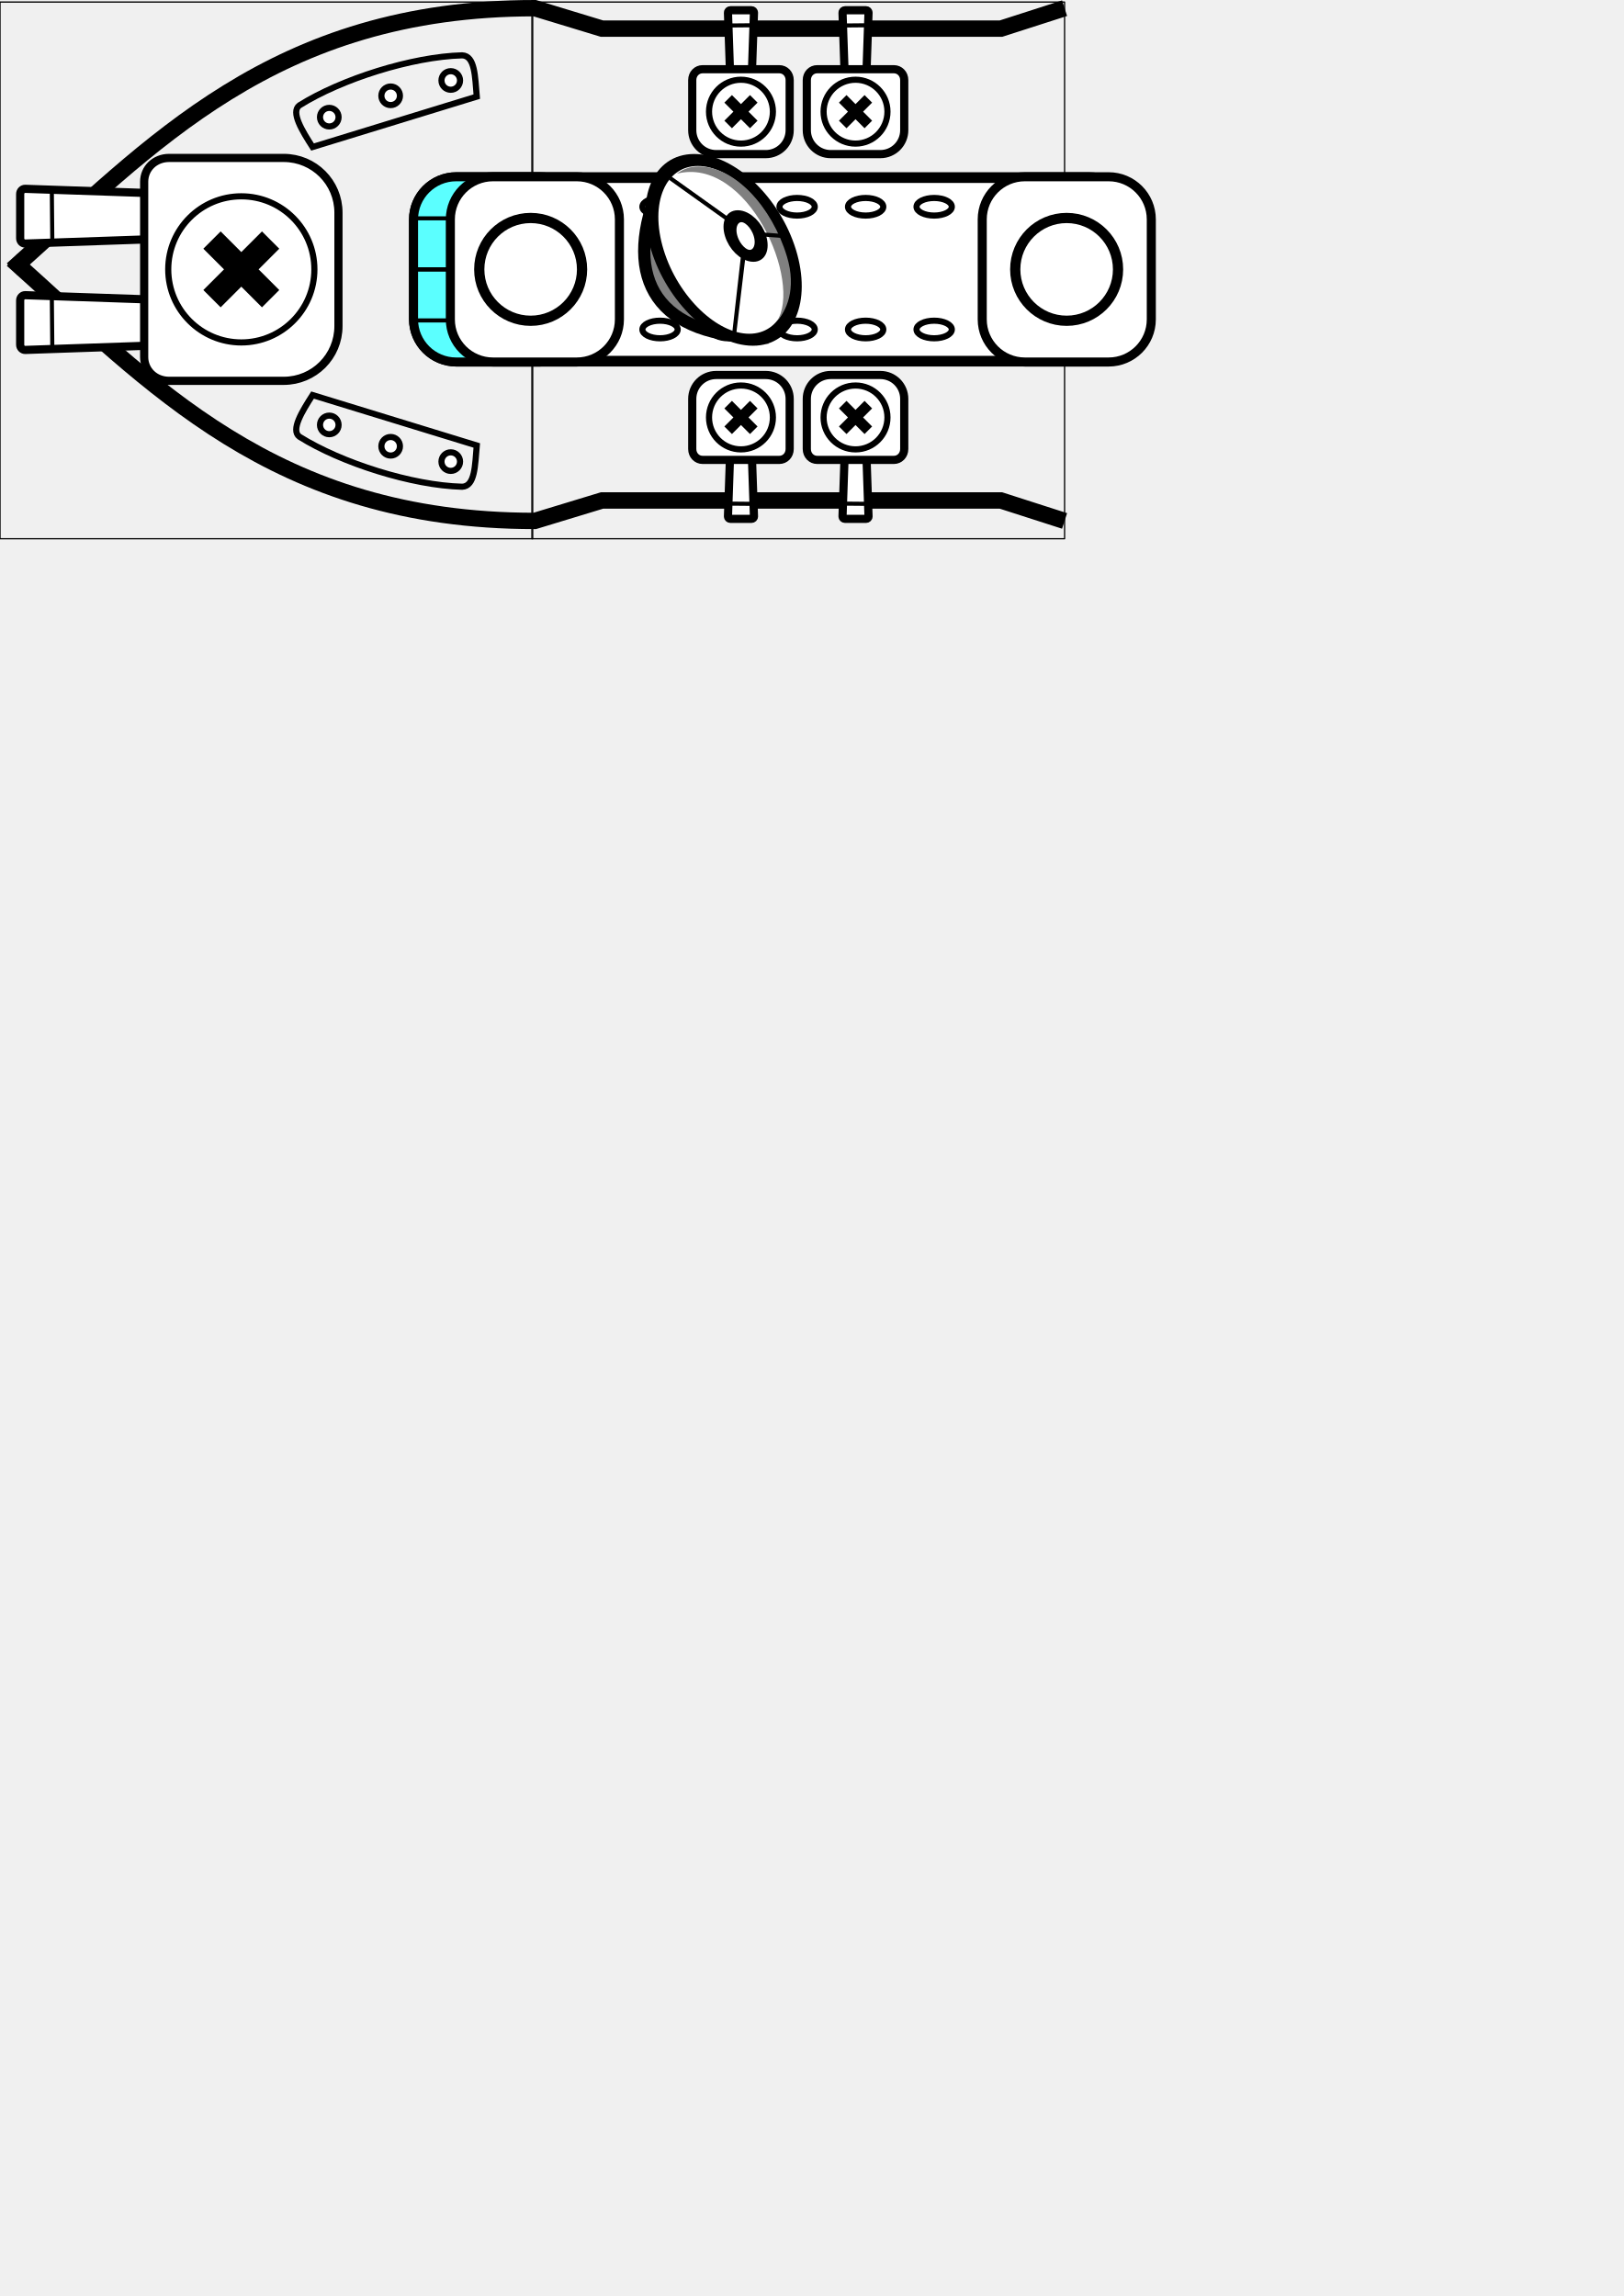
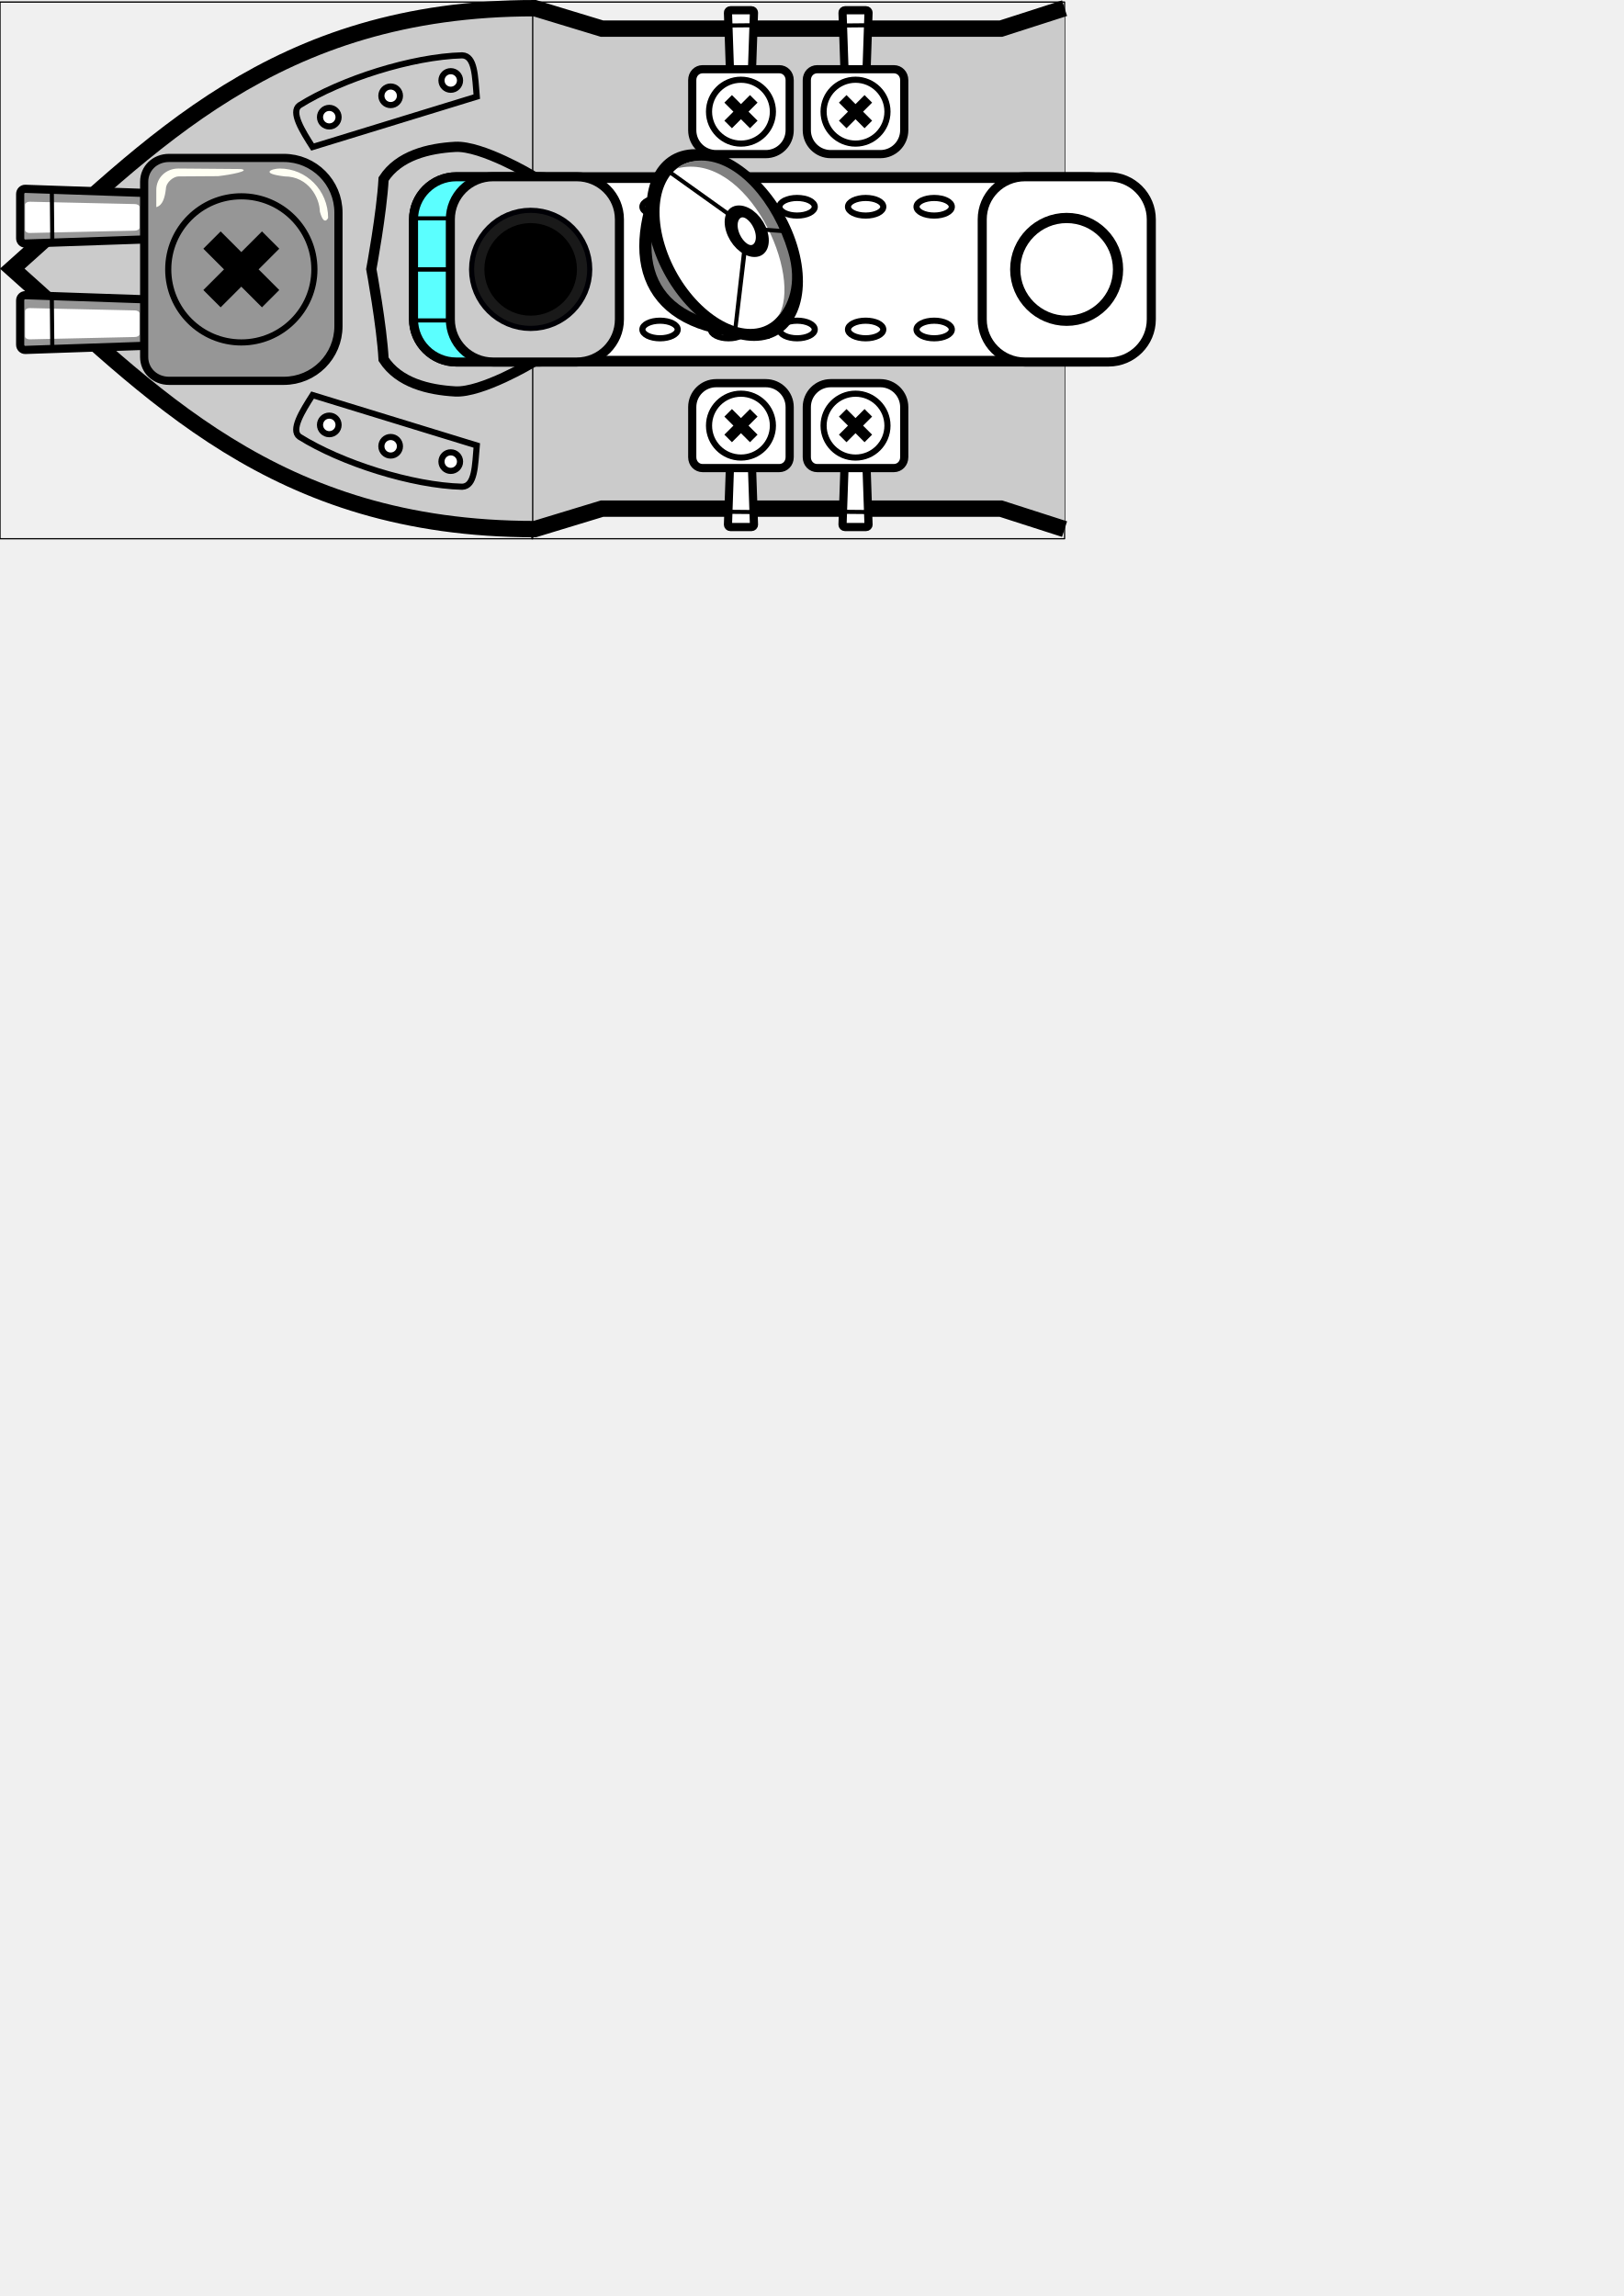
<svg xmlns="http://www.w3.org/2000/svg" width="210mm" height="297mm" viewBox="0 0 210 297" version="1.1" id="svg8">
  <defs id="defs2" />
  <g id="layer1">
    <path id="path1438" d="m 68.794,0.266 h 34.447 34.447 V 34.978 69.689 H 103.24 68.794 V 34.978 Z" style="fill:none;fill-opacity:1;stroke:#000000;stroke-width:0.163;stroke-linecap:round;stroke-linejoin:round;stroke-miterlimit:4;stroke-dasharray:none;stroke-dashoffset:19.8;stroke-opacity:1;paint-order:fill markers stroke" />
-     <path style="fill:none;stroke:#000000;stroke-width:2.117;stroke-linecap:butt;stroke-linejoin:miter;stroke-miterlimit:4;stroke-dasharray:none;stroke-opacity:1" d="M 1.588,33.598 C 19.546,49.62 35.374,67.385 69.161,67.385 l 8.702,-2.646 h 51.594 l 8.23,2.646" id="path5265" />
+     <path style="fill:#cbcbcb;stroke:#000000;stroke-width:2.117;stroke-linecap:butt;stroke-linejoin:miter;stroke-miterlimit:4;stroke-dasharray:none;stroke-opacity:1;fill-opacity:1" d="m 137.687,68.443 -8.23,-2.646 H 77.863 l -8.702,2.646 C 35.374,68.443 19.546,50.678 1.588,34.751 19.546,18.823 35.374,1.058 69.161,1.058 l 8.702,2.646 h 51.594 l 8.23,-2.646" id="path5265" />
    <path style="fill:none;fill-opacity:1;stroke:#000000;stroke-width:0.163;stroke-linecap:round;stroke-linejoin:round;stroke-miterlimit:4;stroke-dasharray:none;stroke-dashoffset:19.8;stroke-opacity:1;paint-order:fill markers stroke" d="M 0.002,0.266 H 34.448 68.895 V 34.978 69.689 H 34.448 0.002 V 34.978 Z" id="rect815" />
-     <path style="fill:none;stroke:#000000;stroke-width:2.117;stroke-linecap:butt;stroke-linejoin:miter;stroke-miterlimit:4;stroke-dasharray:none;stroke-opacity:1" d="M 1.588,34.845 C 19.546,18.823 35.374,1.058 69.161,1.058 l 8.702,2.646 h 51.594 l 8.23,-2.646" id="path824" />
-     <path style="fill:#ffffff;fill-opacity:1;stroke:#000000;stroke-width:1.058;stroke-linecap:round;stroke-linejoin:round;stroke-miterlimit:4;stroke-dasharray:none;stroke-dashoffset:19.8;stroke-opacity:1;paint-order:fill markers stroke" d="m 3.278,24.425 15.368,0.529 c 0.37,0.013 0.668,0.298 0.668,0.668 v 4.688 c 0,0.37 -0.298,0.655 -0.668,0.668 L 3.278,31.507 c -0.37,0.013 -0.668,-0.298 -0.668,-0.668 v -5.746 c 0,-0.37 0.298,-0.681 0.668,-0.668 z" id="rect836" />
-     <path id="path840" d="m 3.278,38.183 15.368,0.529 c 0.37,0.013 0.668,0.298 0.668,0.668 v 4.688 c 0,0.37 -0.298,0.655 -0.668,0.668 L 3.278,45.266 C 2.908,45.279 2.609,44.968 2.609,44.598 v -5.746 c 0,-0.37 0.298,-0.681 0.668,-0.668 z" style="fill:#ffffff;fill-opacity:1;stroke:#000000;stroke-width:1.058;stroke-linecap:round;stroke-linejoin:round;stroke-miterlimit:4;stroke-dasharray:none;stroke-dashoffset:19.8;stroke-opacity:1;paint-order:fill markers stroke" />
-     <path style="fill:#ffffff;fill-opacity:1;stroke:#000000;stroke-width:1.058;stroke-linecap:round;stroke-linejoin:round;stroke-miterlimit:4;stroke-dasharray:none;stroke-dashoffset:19.8;stroke-opacity:1;paint-order:fill markers stroke" d="M 18.646,46.188 V 23.503 c 0,-1.703 1.371,-3.074 3.226,-3.074 h 14.819 c 3.924,0 7.083,3.159 7.083,7.083 v 14.667 c 0,3.924 -3.159,7.083 -7.083,7.083 H 21.872 c -1.855,0 -3.226,-1.371 -3.226,-3.074 z" id="rect830" />
+     <path style="fill:#979797;fill-opacity:1;stroke:#000000;stroke-width:1.058;stroke-linecap:round;stroke-linejoin:round;stroke-miterlimit:4;stroke-dasharray:none;stroke-dashoffset:19.8;stroke-opacity:1;paint-order:fill markers stroke" d="m 3.278,24.425 15.368,0.529 c 0.37,0.013 0.668,0.298 0.668,0.668 v 4.688 c 0,0.37 -0.298,0.655 -0.668,0.668 L 3.278,31.507 c -0.37,0.013 -0.668,-0.298 -0.668,-0.668 v -5.746 c 0,-0.37 0.298,-0.681 0.668,-0.668 z" id="rect836" />
+     <g id="g4620">
+       <path style="fill:#979797;fill-opacity:1;stroke:#000000;stroke-width:1.058;stroke-linecap:round;stroke-linejoin:round;stroke-miterlimit:4;stroke-dasharray:none;stroke-dashoffset:19.8;stroke-opacity:1;paint-order:fill markers stroke" d="m 3.278,38.183 15.368,0.529 c 0.37,0.013 0.668,0.298 0.668,0.668 v 4.688 c 0,0.37 -0.298,0.655 -0.668,0.668 L 3.278,45.266 C 2.908,45.279 2.609,44.968 2.609,44.598 v -5.746 c 0,-0.37 0.298,-0.681 0.668,-0.668 z" id="path4611" />
+       <path id="path4613" d="m 3.836,39.853 13.616,0.302 c 0.328,0.007 0.592,0.17 0.592,0.381 v 2.676 c 0,0.211 -0.264,0.374 -0.592,0.381 L 3.836,43.896 C 3.508,43.904 3.244,43.726 3.244,43.515 v -3.28 c 0,-0.211 0.264,-0.389 0.592,-0.381 z" style="fill:#ffffff;fill-opacity:1;stroke:none;stroke-width:0.753;stroke-linecap:round;stroke-linejoin:round;stroke-miterlimit:4;stroke-dasharray:none;stroke-dashoffset:19.8;stroke-opacity:1;paint-order:fill markers stroke" />
+       <path style="fill:none;stroke:#000000;stroke-width:0.529;stroke-linecap:butt;stroke-linejoin:miter;stroke-miterlimit:4;stroke-dasharray:none;stroke-opacity:1" d="m 6.701,38.301 0.066,6.845" id="path4615" />
+     </g>
+     <path style="fill:#969696;fill-opacity:1;stroke:#000000;stroke-width:1.058;stroke-linecap:round;stroke-linejoin:round;stroke-miterlimit:4;stroke-dasharray:none;stroke-dashoffset:19.8;stroke-opacity:1;paint-order:fill markers stroke" d="M 18.646,46.188 V 23.503 c 0,-1.703 1.371,-3.074 3.226,-3.074 h 14.819 c 3.924,0 7.083,3.159 7.083,7.083 v 14.667 c 0,3.924 -3.159,7.083 -7.083,7.083 H 21.872 c -1.855,0 -3.226,-1.371 -3.226,-3.074 z" id="rect830" />
    <circle style="fill:none;fill-opacity:1;stroke:#000000;stroke-width:0.794;stroke-linecap:round;stroke-linejoin:round;stroke-miterlimit:4;stroke-dasharray:none;stroke-dashoffset:19.8;stroke-opacity:1;paint-order:fill markers stroke" id="path834" cx="31.21" cy="34.845" r="9.451" />
    <g id="g858" style="stroke-width:0.794;stroke-miterlimit:4;stroke-dasharray:none" transform="translate(1.5875,1.058333)">
      <path id="path846" d="M 37.136,12.573 C 42.567,9.172 51.704,6.268 58.185,6.1 c 1.671,0.065 1.66,2.731 1.89,5.339 L 38.837,17.959 C 37.505,15.879 35.974,13.423 37.136,12.573 Z" style="fill:none;stroke:#000000;stroke-width:0.794;stroke-linecap:butt;stroke-linejoin:miter;stroke-miterlimit:4;stroke-dasharray:none;stroke-opacity:1" />
      <circle r="1.202" cy="14.098" cx="41" id="path848" style="fill:#ffffff;fill-opacity:1;stroke:#000000;stroke-width:0.794;stroke-linecap:round;stroke-linejoin:round;stroke-miterlimit:4;stroke-dasharray:none;stroke-dashoffset:19.8;stroke-opacity:1;paint-order:fill markers stroke" />
      <circle style="fill:#ffffff;fill-opacity:1;stroke:#000000;stroke-width:0.794;stroke-linecap:round;stroke-linejoin:round;stroke-miterlimit:4;stroke-dasharray:none;stroke-dashoffset:19.8;stroke-opacity:1;paint-order:fill markers stroke" id="circle850" cx="48.938" cy="11.334" r="1.202" />
      <circle r="1.202" cy="9.35" cx="56.71" id="circle852" style="fill:#ffffff;fill-opacity:1;stroke:#000000;stroke-width:0.794;stroke-linecap:round;stroke-linejoin:round;stroke-miterlimit:4;stroke-dasharray:none;stroke-dashoffset:19.8;stroke-opacity:1;paint-order:fill markers stroke" />
    </g>
    <g id="g868" transform="matrix(1,0,0,-1,1.5875,69.06194)" style="stroke-width:0.794;stroke-miterlimit:4;stroke-dasharray:none">
      <path style="fill:none;stroke:#000000;stroke-width:0.794;stroke-linecap:butt;stroke-linejoin:miter;stroke-miterlimit:4;stroke-dasharray:none;stroke-opacity:1" d="M 37.136,12.573 C 42.567,9.172 51.704,6.268 58.185,6.1 c 1.671,0.065 1.66,2.731 1.89,5.339 L 38.837,17.959 C 37.505,15.879 35.974,13.423 37.136,12.573 Z" id="path860" />
      <circle style="fill:#ffffff;fill-opacity:1;stroke:#000000;stroke-width:0.794;stroke-linecap:round;stroke-linejoin:round;stroke-miterlimit:4;stroke-dasharray:none;stroke-dashoffset:19.8;stroke-opacity:1;paint-order:fill markers stroke" id="circle862" cx="41" cy="14.098" r="1.202" />
      <circle r="1.202" cy="11.334" cx="48.938" id="circle864" style="fill:#ffffff;fill-opacity:1;stroke:#000000;stroke-width:0.794;stroke-linecap:round;stroke-linejoin:round;stroke-miterlimit:4;stroke-dasharray:none;stroke-dashoffset:19.8;stroke-opacity:1;paint-order:fill markers stroke" />
      <circle style="fill:#ffffff;fill-opacity:1;stroke:#000000;stroke-width:0.794;stroke-linecap:round;stroke-linejoin:round;stroke-miterlimit:4;stroke-dasharray:none;stroke-dashoffset:19.8;stroke-opacity:1;paint-order:fill markers stroke" id="circle866" cx="56.71" cy="9.35" r="1.202" />
    </g>
    <path style="fill:#ffffff;fill-opacity:1;stroke:#000000;stroke-width:1.385;stroke-linecap:round;stroke-linejoin:round;stroke-miterlimit:4;stroke-dasharray:none;stroke-dashoffset:19.8;stroke-opacity:1;paint-order:fill markers stroke" d="m 59.055,22.97 h 81.8 c 3.028,0 5.466,2.438 5.466,5.466 v 12.818 c 0,3.028 -2.438,5.466 -5.466,5.466 H 59.055 c -3.028,0 -5.466,-2.438 -5.466,-5.466 V 28.436 c 0,-3.028 2.438,-5.466 5.466,-5.466 z" id="rect872" />
    <rect style="fill:#5bffff;fill-opacity:1;stroke:#000000;stroke-width:1.172;stroke-linecap:round;stroke-linejoin:round;stroke-miterlimit:4;stroke-dasharray:none;stroke-dashoffset:19.8;stroke-opacity:1;paint-order:fill markers stroke" id="rect5324" width="21.867" height="23.964" x="53.482" y="22.864" ry="5.515" />
-     <rect ry="5.515" y="22.864" x="58.245" height="23.964" width="21.867" id="rect874" style="fill:#ffffff;fill-opacity:1;stroke:#000000;stroke-width:1.172;stroke-linecap:round;stroke-linejoin:round;stroke-miterlimit:4;stroke-dasharray:none;stroke-dashoffset:19.8;stroke-opacity:1;paint-order:fill markers stroke" />
+     <path style="fill:none;stroke:#000000;stroke-width:1.323;stroke-linecap:butt;stroke-linejoin:miter;stroke-miterlimit:4;stroke-dasharray:none;stroke-opacity:1" d="m 68.886,22.74 c 0,0 -6.577,-3.934 -10.016,-3.742 -3.44,0.192 -7.289,1.111 -9.26,4.158 -0.234,4.35 -1.587,11.66 -1.587,11.66 0,0 1.353,7.311 1.587,11.66 1.972,3.047 5.821,3.966 9.26,4.158 3.44,0.192 10.016,-3.742 10.016,-3.742 z" id="path4631" />
+     <rect ry="5.515" y="22.864" x="58.245" height="23.964" width="21.867" id="rect874" style="fill:#cbcbcb;fill-opacity:1;stroke:#000000;stroke-width:1.172;stroke-linecap:round;stroke-linejoin:round;stroke-miterlimit:4;stroke-dasharray:none;stroke-dashoffset:19.8;stroke-opacity:1;paint-order:fill markers stroke" />
+     <circle r="6.648" cy="34.845" cx="68.632" id="circle4627" style="fill:#000000;fill-opacity:1;stroke:#000005;stroke-width:2.646;stroke-linecap:round;stroke-linejoin:round;stroke-miterlimit:4;stroke-dasharray:none;stroke-dashoffset:19.8;stroke-opacity:1;paint-order:fill markers stroke" />
    <rect style="fill:none;fill-opacity:1;stroke:#000000;stroke-width:0.529;stroke-linecap:round;stroke-linejoin:round;stroke-miterlimit:4;stroke-dasharray:none;stroke-dashoffset:19.8;stroke-opacity:1;paint-order:fill markers stroke" id="rect876" width="4.76" height="6.602" x="53.56" y="28.243" />
    <rect y="34.845" x="53.558" height="6.602" width="4.76" id="rect878" style="fill:none;fill-opacity:1;stroke:#000000;stroke-width:0.529;stroke-linecap:round;stroke-linejoin:round;stroke-miterlimit:4;stroke-dasharray:none;stroke-dashoffset:19.8;stroke-opacity:1;paint-order:fill markers stroke" />
-     <circle style="fill:#ffffff;fill-opacity:1;stroke:#000000;stroke-width:1.323;stroke-linecap:round;stroke-linejoin:round;stroke-miterlimit:4;stroke-dasharray:none;stroke-dashoffset:19.8;stroke-opacity:1;paint-order:fill markers stroke" id="path880" cx="68.632" cy="34.845" r="6.648" />
+     <circle style="fill:#000000;fill-opacity:1;stroke:#191919;stroke-width:1.323;stroke-linecap:round;stroke-linejoin:round;stroke-miterlimit:4;stroke-dasharray:none;stroke-dashoffset:19.8;stroke-opacity:1;paint-order:fill markers stroke" id="path880" cx="68.632" cy="34.845" r="6.648" />
+     <path id="path4609" d="M 3.836,26.095 17.452,26.397 c 0.328,0.007 0.592,0.17 0.592,0.381 v 2.676 c 0,0.211 -0.264,0.374 -0.592,0.381 L 3.836,30.138 c -0.328,0.007 -0.592,-0.17 -0.592,-0.381 v -3.28 c 0,-0.211 0.264,-0.389 0.592,-0.381 z" style="fill:#ffffff;fill-opacity:1;stroke:none;stroke-width:0.753;stroke-linecap:round;stroke-linejoin:round;stroke-miterlimit:4;stroke-dasharray:none;stroke-dashoffset:19.8;stroke-opacity:1;paint-order:fill markers stroke" />
    <path style="fill:none;stroke:#000000;stroke-width:0.529;stroke-linecap:butt;stroke-linejoin:miter;stroke-miterlimit:4;stroke-dasharray:none;stroke-opacity:1" d="m 6.701,24.543 0.066,6.845" id="path882" />
-     <path id="path884" d="m 6.701,38.301 0.066,6.845" style="fill:none;stroke:#000000;stroke-width:0.529;stroke-linecap:butt;stroke-linejoin:miter;stroke-miterlimit:4;stroke-dasharray:none;stroke-opacity:1" />
    <path style="fill:#000000;stroke:#000000;stroke-width:0.794;stroke-miterlimit:4;stroke-dasharray:none;stroke-opacity:1" d="m 26.861,32.172 2.673,2.673 -2.673,2.673 1.675,1.675 2.673,-2.673 2.673,2.673 1.676,-1.676 -2.673,-2.673 2.673,-2.673 -1.675,-1.675 -2.673,2.673 -2.673,-2.673 z" id="rect1444" />
    <g id="g5209" transform="translate(10.39244)">
      <g id="g5183">
        <path id="path5154" d="m 87.121,1.642 -0.251,7.296 C 86.864,9.114 86.728,9.255 86.552,9.255 h -2.226 c -0.176,0 -0.311,-0.142 -0.317,-0.317 L 83.758,1.642 c -0.006,-0.176 0.141,-0.317 0.317,-0.317 h 2.728 c 0.176,0 0.323,0.142 0.317,0.317 z" style="fill:#ffffff;fill-opacity:1;stroke:#000000;stroke-width:1.058;stroke-linecap:round;stroke-linejoin:round;stroke-miterlimit:4;stroke-dasharray:none;stroke-dashoffset:19.8;stroke-opacity:1;paint-order:fill markers stroke" />
        <path id="path5160" d="m 87.065,3.267 -3.25,0.031" style="fill:none;stroke:#000000;stroke-width:0.529;stroke-linecap:butt;stroke-linejoin:miter;stroke-miterlimit:4;stroke-dasharray:none;stroke-opacity:1" />
        <path id="path5156" d="m 80.482,8.953 h 9.915 c 0.744,0 1.343,0.599 1.343,1.41 v 6.477 c 0,1.715 -1.381,3.096 -3.096,3.096 h -6.41 c -1.715,0 -3.096,-1.381 -3.096,-3.096 v -6.477 c 0,-0.811 0.599,-1.41 1.343,-1.41 z" style="fill:#ffffff;fill-opacity:1;stroke:#000000;stroke-width:1.058;stroke-linecap:round;stroke-linejoin:round;stroke-miterlimit:4;stroke-dasharray:none;stroke-dashoffset:19.8;stroke-opacity:1;paint-order:fill markers stroke" />
        <circle r="4.131" cy="-85.439" cx="14.445" id="circle5158" style="fill:none;fill-opacity:1;stroke:#000000;stroke-width:0.794;stroke-linecap:round;stroke-linejoin:round;stroke-miterlimit:4;stroke-dasharray:none;stroke-dashoffset:19.8;stroke-opacity:1;paint-order:fill markers stroke" transform="rotate(90)" />
        <path id="path5162" d="m 86.608,12.544 -1.168,1.168 -1.168,-1.168 -0.732,0.732 1.168,1.168 -1.168,1.168 0.732,0.732 1.168,-1.168 1.168,1.168 0.732,-0.732 -1.168,-1.168 1.168,-1.168 z" style="fill:#000000;stroke:#000000;stroke-width:0.347;stroke-miterlimit:4;stroke-dasharray:none;stroke-opacity:1" />
      </g>
      <g transform="translate(14.81667)" id="g5195">
        <path style="fill:#ffffff;fill-opacity:1;stroke:#000000;stroke-width:1.058;stroke-linecap:round;stroke-linejoin:round;stroke-miterlimit:4;stroke-dasharray:none;stroke-dashoffset:19.8;stroke-opacity:1;paint-order:fill markers stroke" d="m 87.121,1.642 -0.251,7.296 C 86.864,9.114 86.728,9.255 86.552,9.255 h -2.226 c -0.176,0 -0.311,-0.142 -0.317,-0.317 L 83.758,1.642 c -0.006,-0.176 0.141,-0.317 0.317,-0.317 h 2.728 c 0.176,0 0.323,0.142 0.317,0.317 z" id="path5185" />
        <path style="fill:none;stroke:#000000;stroke-width:0.529;stroke-linecap:butt;stroke-linejoin:miter;stroke-miterlimit:4;stroke-dasharray:none;stroke-opacity:1" d="m 87.065,3.267 -3.25,0.031" id="path5187" />
        <path style="fill:#ffffff;fill-opacity:1;stroke:#000000;stroke-width:1.058;stroke-linecap:round;stroke-linejoin:round;stroke-miterlimit:4;stroke-dasharray:none;stroke-dashoffset:19.8;stroke-opacity:1;paint-order:fill markers stroke" d="m 80.482,8.953 h 9.915 c 0.744,0 1.343,0.599 1.343,1.41 v 6.477 c 0,1.715 -1.381,3.096 -3.096,3.096 h -6.41 c -1.715,0 -3.096,-1.381 -3.096,-3.096 v -6.477 c 0,-0.811 0.599,-1.41 1.343,-1.41 z" id="path5189" />
        <circle transform="rotate(90)" style="fill:none;fill-opacity:1;stroke:#000000;stroke-width:0.794;stroke-linecap:round;stroke-linejoin:round;stroke-miterlimit:4;stroke-dasharray:none;stroke-dashoffset:19.8;stroke-opacity:1;paint-order:fill markers stroke" id="circle5191" cx="14.445" cy="-85.439" r="4.131" />
        <path style="fill:#000000;stroke:#000000;stroke-width:0.347;stroke-miterlimit:4;stroke-dasharray:none;stroke-opacity:1" d="m 86.608,12.544 -1.168,1.168 -1.168,-1.168 -0.732,0.732 1.168,1.168 -1.168,1.168 0.732,0.732 1.168,-1.168 1.168,1.168 0.732,-0.732 -1.168,-1.168 1.168,-1.168 z" id="path5193" />
      </g>
    </g>
-     <g transform="matrix(1,0,0,-1,10.39244,68.44338)" id="g5263">
+     <g transform="matrix(1,0,0,-1,10.39244,69.50172)" id="g5263">
      <g id="g5249">
        <path style="fill:#ffffff;fill-opacity:1;stroke:#000000;stroke-width:1.058;stroke-linecap:round;stroke-linejoin:round;stroke-miterlimit:4;stroke-dasharray:none;stroke-dashoffset:19.8;stroke-opacity:1;paint-order:fill markers stroke" d="m 87.121,1.642 -0.251,7.296 C 86.864,9.114 86.728,9.255 86.552,9.255 h -2.226 c -0.176,0 -0.311,-0.142 -0.317,-0.317 L 83.758,1.642 c -0.006,-0.176 0.141,-0.317 0.317,-0.317 h 2.728 c 0.176,0 0.323,0.142 0.317,0.317 z" id="path5239" />
        <path style="fill:none;stroke:#000000;stroke-width:0.529;stroke-linecap:butt;stroke-linejoin:miter;stroke-miterlimit:4;stroke-dasharray:none;stroke-opacity:1" d="m 87.065,3.267 -3.25,0.031" id="path5241" />
        <path style="fill:#ffffff;fill-opacity:1;stroke:#000000;stroke-width:1.058;stroke-linecap:round;stroke-linejoin:round;stroke-miterlimit:4;stroke-dasharray:none;stroke-dashoffset:19.8;stroke-opacity:1;paint-order:fill markers stroke" d="m 80.482,8.953 h 9.915 c 0.744,0 1.343,0.599 1.343,1.41 v 6.477 c 0,1.715 -1.381,3.096 -3.096,3.096 h -6.41 c -1.715,0 -3.096,-1.381 -3.096,-3.096 v -6.477 c 0,-0.811 0.599,-1.41 1.343,-1.41 z" id="path5243" />
        <circle transform="rotate(90)" style="fill:none;fill-opacity:1;stroke:#000000;stroke-width:0.794;stroke-linecap:round;stroke-linejoin:round;stroke-miterlimit:4;stroke-dasharray:none;stroke-dashoffset:19.8;stroke-opacity:1;paint-order:fill markers stroke" id="circle5245" cx="14.445" cy="-85.439" r="4.131" />
        <path style="fill:#000000;stroke:#000000;stroke-width:0.347;stroke-miterlimit:4;stroke-dasharray:none;stroke-opacity:1" d="m 86.608,12.544 -1.168,1.168 -1.168,-1.168 -0.732,0.732 1.168,1.168 -1.168,1.168 0.732,0.732 1.168,-1.168 1.168,1.168 0.732,-0.732 -1.168,-1.168 1.168,-1.168 z" id="path5247" />
      </g>
      <g id="g5261" transform="translate(14.81667)">
        <path id="path5251" d="m 87.121,1.642 -0.251,7.296 C 86.864,9.114 86.728,9.255 86.552,9.255 h -2.226 c -0.176,0 -0.311,-0.142 -0.317,-0.317 L 83.758,1.642 c -0.006,-0.176 0.141,-0.317 0.317,-0.317 h 2.728 c 0.176,0 0.323,0.142 0.317,0.317 z" style="fill:#ffffff;fill-opacity:1;stroke:#000000;stroke-width:1.058;stroke-linecap:round;stroke-linejoin:round;stroke-miterlimit:4;stroke-dasharray:none;stroke-dashoffset:19.8;stroke-opacity:1;paint-order:fill markers stroke" />
        <path id="path5253" d="m 87.065,3.267 -3.25,0.031" style="fill:none;stroke:#000000;stroke-width:0.529;stroke-linecap:butt;stroke-linejoin:miter;stroke-miterlimit:4;stroke-dasharray:none;stroke-opacity:1" />
        <path id="path5255" d="m 80.482,8.953 h 9.915 c 0.744,0 1.343,0.599 1.343,1.41 v 6.477 c 0,1.715 -1.381,3.096 -3.096,3.096 h -6.41 c -1.715,0 -3.096,-1.381 -3.096,-3.096 v -6.477 c 0,-0.811 0.599,-1.41 1.343,-1.41 z" style="fill:#ffffff;fill-opacity:1;stroke:#000000;stroke-width:1.058;stroke-linecap:round;stroke-linejoin:round;stroke-miterlimit:4;stroke-dasharray:none;stroke-dashoffset:19.8;stroke-opacity:1;paint-order:fill markers stroke" />
        <circle r="4.131" cy="-85.439" cx="14.445" id="circle5257" style="fill:none;fill-opacity:1;stroke:#000000;stroke-width:0.794;stroke-linecap:round;stroke-linejoin:round;stroke-miterlimit:4;stroke-dasharray:none;stroke-dashoffset:19.8;stroke-opacity:1;paint-order:fill markers stroke" transform="rotate(90)" />
        <path id="path5259" d="m 86.608,12.544 -1.168,1.168 -1.168,-1.168 -0.732,0.732 1.168,1.168 -1.168,1.168 0.732,0.732 1.168,-1.168 1.168,1.168 0.732,-0.732 -1.168,-1.168 1.168,-1.168 z" style="fill:#000000;stroke:#000000;stroke-width:0.347;stroke-miterlimit:4;stroke-dasharray:none;stroke-opacity:1" />
      </g>
    </g>
    <rect style="fill:#ffffff;fill-opacity:1;stroke:#000000;stroke-width:1.172;stroke-linecap:round;stroke-linejoin:round;stroke-miterlimit:4;stroke-dasharray:none;stroke-dashoffset:19.8;stroke-opacity:1;paint-order:fill markers stroke" id="rect5268" width="21.867" height="23.964" x="127.036" y="22.864" ry="5.515" />
    <circle r="6.648" cy="34.845" cx="137.953" id="circle5270" style="fill:#ffffff;fill-opacity:1;stroke:#000000;stroke-width:1.323;stroke-linecap:round;stroke-linejoin:round;stroke-miterlimit:4;stroke-dasharray:none;stroke-dashoffset:19.8;stroke-opacity:1;paint-order:fill markers stroke" />
    <ellipse style="fill:none;stroke:#000000;stroke-width:0.794;stroke-miterlimit:4;stroke-dasharray:none;stroke-opacity:1" id="path5274" cx="85.366" cy="26.746" rx="2.282" ry="1.139" />
    <ellipse ry="1.139" rx="2.282" cy="26.746" cx="94.229" id="ellipse5276" style="fill:none;stroke:#000000;stroke-width:0.794;stroke-miterlimit:4;stroke-dasharray:none;stroke-opacity:1" />
    <ellipse style="fill:none;stroke:#000000;stroke-width:0.794;stroke-miterlimit:4;stroke-dasharray:none;stroke-opacity:1" id="ellipse5278" cx="103.093" cy="26.746" rx="2.282" ry="1.139" />
    <ellipse ry="1.139" rx="2.282" cy="26.746" cx="111.957" id="ellipse5280" style="fill:none;stroke:#000000;stroke-width:0.794;stroke-miterlimit:4;stroke-dasharray:none;stroke-opacity:1" />
    <ellipse style="fill:none;stroke:#000000;stroke-width:0.794;stroke-miterlimit:4;stroke-dasharray:none;stroke-opacity:1" id="ellipse5282" cx="120.82" cy="26.746" rx="2.282" ry="1.139" />
    <ellipse ry="1.139" rx="2.282" cy="42.621" cx="85.366" id="ellipse5284" style="fill:none;stroke:#000000;stroke-width:0.794;stroke-miterlimit:4;stroke-dasharray:none;stroke-opacity:1" />
    <ellipse style="fill:none;stroke:#000000;stroke-width:0.794;stroke-miterlimit:4;stroke-dasharray:none;stroke-opacity:1" id="ellipse5286" cx="94.229" cy="42.621" rx="2.282" ry="1.139" />
    <ellipse ry="1.139" rx="2.282" cy="42.621" cx="103.093" id="ellipse5288" style="fill:none;stroke:#000000;stroke-width:0.794;stroke-miterlimit:4;stroke-dasharray:none;stroke-opacity:1" />
    <ellipse style="fill:none;stroke:#000000;stroke-width:0.794;stroke-miterlimit:4;stroke-dasharray:none;stroke-opacity:1" id="ellipse5290" cx="111.957" cy="42.621" rx="2.282" ry="1.139" />
    <ellipse ry="1.139" rx="2.282" cy="42.621" cx="120.82" id="ellipse5292" style="fill:none;stroke:#000000;stroke-width:0.794;stroke-miterlimit:4;stroke-dasharray:none;stroke-opacity:1" />
-     <g id="g5322" transform="matrix(1.985203,0,0,1.985203,-105.5806,-34.00507)">
-       <path id="path5300" d="m 96.185,29.129 c -2.438,5.692 -0.64,9.799 6.337,9.98 z" style="fill:#808080;stroke:#000000;stroke-width:0.796;stroke-linecap:butt;stroke-linejoin:miter;stroke-miterlimit:4;stroke-dasharray:none;stroke-opacity:1" />
-       <ellipse transform="matrix(1,0,0.2929964,0.9561135,0,0)" ry="6.125" rx="4.311" cy="34.944" cx="90.082" id="path5294" style="fill:#ffffff;stroke:#000000;stroke-width:0.817;stroke-miterlimit:4;stroke-dasharray:none;stroke-opacity:1" />
-       <path id="ellipse5302" d="m 104.45,33.836 c 0.65,2.152 -0.049,3.561 -0.666,4.249 1.717,-2.57 -1.892,-10.82 -6.511,-9.635 0.422,-0.304 0.843,-0.472 1.438,-0.472 2.348,0 4.761,2.623 5.739,5.859 z" style="fill:#808080;stroke:none;stroke-width:0.794;stroke-miterlimit:4;stroke-dasharray:none;stroke-opacity:1" />
-       <path id="path5298" d="m 96.844,28.733 4.961,3.544 -0.803,6.709 0.756,-6.662 2.504,0.189" style="fill:none;stroke:#000000;stroke-width:0.265px;stroke-linecap:butt;stroke-linejoin:miter;stroke-opacity:1" />
-       <ellipse style="fill:#ffffff;stroke:#000000;stroke-width:0.811;stroke-miterlimit:4;stroke-dasharray:none;stroke-opacity:1" id="ellipse5296" cx="91.936" cy="33.96" rx="0.937" ry="1.349" transform="matrix(1,0,0.2892046,0.9572673,0,0)" />
+     <g id="g4599" transform="translate(0.5291667,-0.5291667)">
+       <path id="path5300" d="M 84.988,23.727 C 80.149,35.027 83.717,43.181 97.567,43.54 Z" style="fill:#808080;stroke:#000000;stroke-width:1.58;stroke-linecap:butt;stroke-linejoin:miter;stroke-miterlimit:4;stroke-dasharray:none;stroke-opacity:1" />
+       <ellipse transform="matrix(1,0,0.2929965,0.9561135,0,0)" ry="12.159" rx="8.559" cy="33.706" cx="83.322" id="path5294" style="fill:#ffffff;stroke:#000000;stroke-width:1.622;stroke-miterlimit:4;stroke-dasharray:none;stroke-opacity:1" />
+       <path id="ellipse5302" d="m 101.397,33.071 c 1.291,4.273 -0.097,7.069 -1.322,8.434 3.408,-5.102 -3.874,-21.54 -13.044,-19.187 0.933,-0.745 1.981,-1.02 3.162,-1.02 4.662,0 9.263,5.349 11.204,11.772 z" style="fill:#808080;stroke:none;stroke-width:1.576;stroke-miterlimit:4;stroke-dasharray:none;stroke-opacity:1" />
+       <path id="path5298" d="m 86.296,22.941 9.848,7.035 -1.595,13.319 1.501,-13.225 4.971,0.375" style="fill:none;stroke:#000000;stroke-width:0.525px;stroke-linecap:butt;stroke-linejoin:miter;stroke-opacity:1" />
+       <ellipse style="fill:#ffffff;stroke:#000000;stroke-width:1.611;stroke-miterlimit:4;stroke-dasharray:none;stroke-opacity:1" id="ellipse5296" cx="86.854" cy="31.797" rx="1.861" ry="2.678" transform="matrix(1,0,0.2892046,0.9572673,0,0)" />
    </g>
+     <path id="path4635" d="m 36.174,21.799 c 3.47,0 6.263,2.848 6.263,6.385 0,0 -0.521,1.187 -1.066,-0.809 -0.037,-1.828 -1.507,-4.555 -4.555,-4.555 -3.256,-0.384 -1.701,-1.008 -0.642,-1.021 z m -7.977,0.988 -5.112,0.033 c -0.585,0.005 -1.607,0.692 -1.632,1.632 -0.128,1.035 -0.379,2.109 -1.238,2.342 v -2.224 c 0,-1.535 1.212,-2.771 2.853,-2.771 l 8.102,0.067 c 1.334,0.223 -1.421,0.756 -2.973,0.921 z" style="fill:#fffff4;fill-opacity:1;stroke:none;stroke-width:0.945;stroke-linecap:round;stroke-linejoin:round;stroke-miterlimit:4;stroke-dasharray:none;stroke-dashoffset:19.8;stroke-opacity:1;paint-order:fill markers stroke" />
  </g>
</svg>
